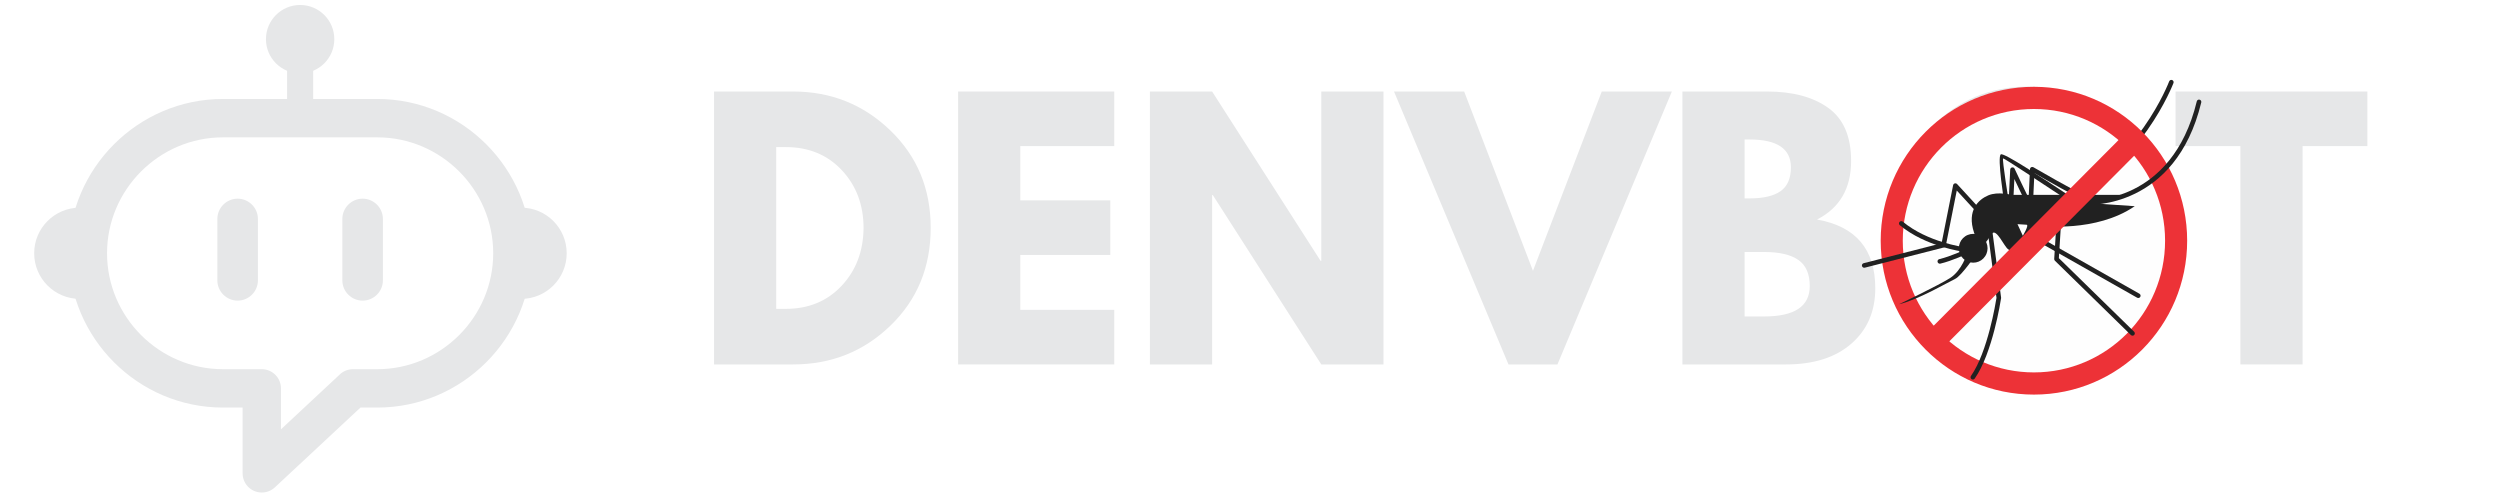
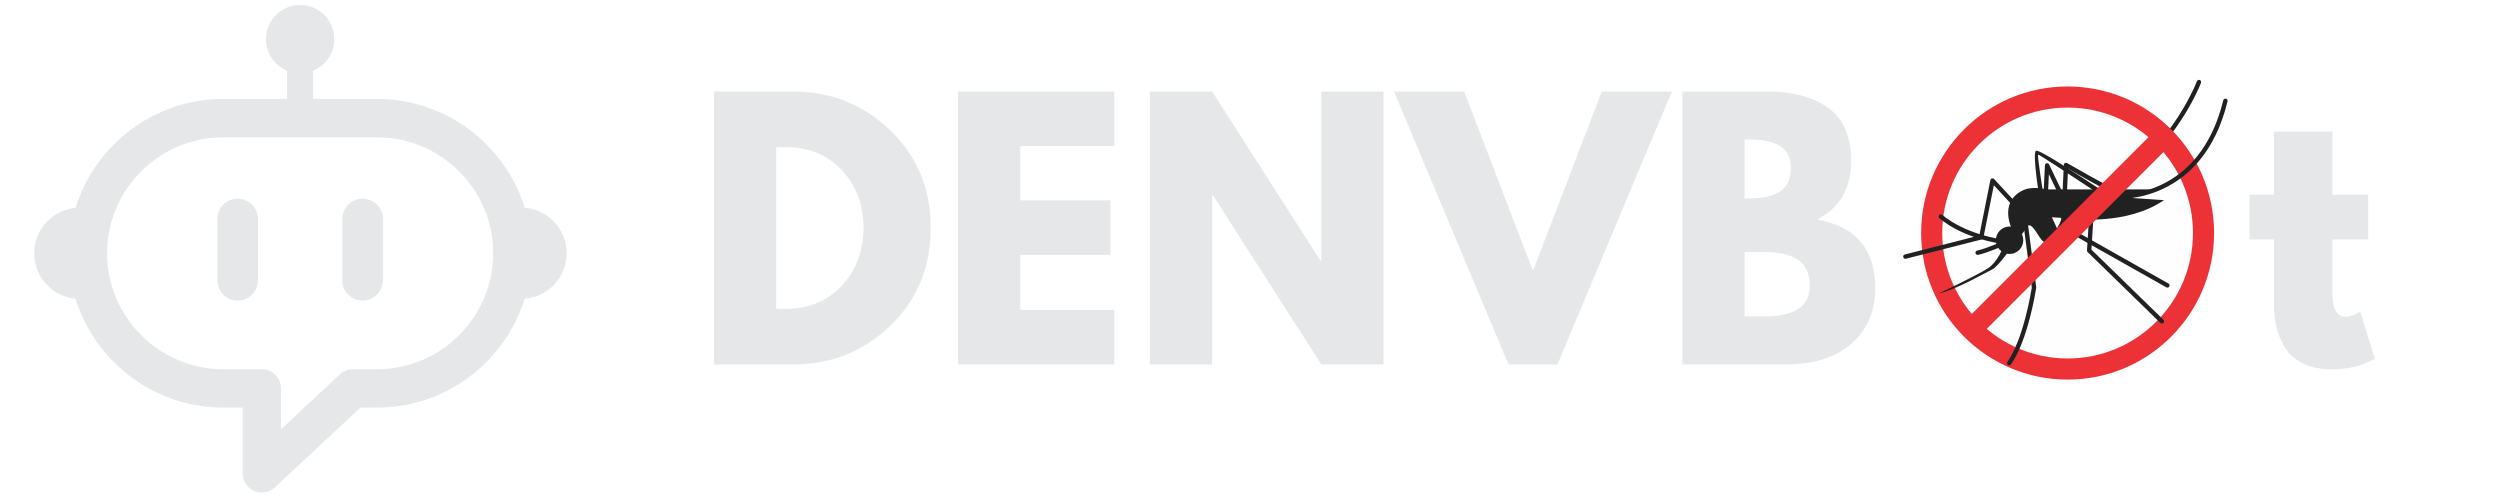
<svg xmlns="http://www.w3.org/2000/svg" width="1000" zoomAndPan="magnify" viewBox="0 0 750 150" height="200" preserveAspectRatio="xMidYMid meet" version="1.0">
  <defs>
    <g />
-     <clipPath id="42bd62f002">
+     <clipPath id="753854c31a">
      <path d="M 79 1.445 L 101 1.445 L 101 23 L 79 23 Z M 79 1.445 " clip-rule="nonzero" />
    </clipPath>
-     <clipPath id="dd5d4ba10d">
+     <clipPath id="10e3029c41">
      <path d="M 10.254 62 L 24 62 L 24 90 L 10.254 90 Z M 10.254 62 " clip-rule="nonzero" />
    </clipPath>
-     <clipPath id="98677043f4">
+     <clipPath id="33e9762ff4">
      <path d="M 156 62 L 170.004 62 L 170.004 90 L 156 90 Z M 156 62 " clip-rule="nonzero" />
    </clipPath>
-     <clipPath id="53ae31c2e7">
-       <path d="M 617 23.875 L 653 23.875 L 653 61 L 617 61 Z M 617 23.875 " clip-rule="nonzero" />
+     <clipPath id="7031535e7d">
+       <path d="M 576 26 L 664 26 L 664 113.875 L 576 113.875 Z M 576 26 " clip-rule="nonzero" />
    </clipPath>
-     <clipPath id="b9c1a5a72f">
-       <path d="M 564 26 L 657 26 L 657 118.375 L 564 118.375 Z M 564 26 " clip-rule="nonzero" />
+     <clipPath id="733b445307">
+       <path d="M 627 23.875 L 661 23.875 L 661 59 L 627 59 Z M 627 23.875 " clip-rule="nonzero" />
    </clipPath>
-     <clipPath id="af8a57fc92">
-       <path d="M 625 29 L 660.488 29 L 660.488 62 L 625 62 Z M 625 29 " clip-rule="nonzero" />
+     <clipPath id="47fb791595">
+       <path d="M 576 25 L 665 25 L 665 113.875 L 576 113.875 Z M 576 25 " clip-rule="nonzero" />
    </clipPath>
-     <clipPath id="3365f3aabc">
-       <path d="M 558.488 54 L 596 54 L 596 81 L 558.488 81 Z M 558.488 54 " clip-rule="nonzero" />
+     <clipPath id="59e460b49c">
+       <path d="M 635 29 L 668.371 29 L 668.371 60 L 635 60 Z M 635 29 " clip-rule="nonzero" />
+     </clipPath>
+     <clipPath id="939a6e3e4e">
+       <path d="M 570.871 53 L 606 53 L 606 78 L 570.871 78 Z M 570.871 53 " clip-rule="nonzero" />
    </clipPath>
  </defs>
  <path fill="#e6e7e8" d="M 66.883 29.691 L 113.195 29.691 C 125.926 29.691 137.496 34.898 145.883 43.285 C 154.266 51.672 159.473 63.246 159.473 75.98 C 159.473 88.715 154.266 100.293 145.883 108.676 C 137.496 117.066 125.926 122.27 113.195 122.27 L 108.141 122.27 L 82.445 146.223 C 80.121 148.379 76.488 148.246 74.328 145.93 C 73.297 144.82 72.789 143.414 72.789 142.012 L 72.777 142.012 L 72.777 122.27 L 66.883 122.27 C 54.152 122.27 42.582 117.066 34.195 108.676 C 25.809 100.293 20.605 88.715 20.605 75.98 C 20.605 63.246 25.809 51.672 34.195 43.285 C 42.582 34.898 54.152 29.691 66.883 29.691 Z M 113.195 41.207 L 66.883 41.207 C 57.328 41.207 48.637 45.121 42.332 51.426 C 36.027 57.73 32.113 66.426 32.113 75.98 C 32.113 85.539 36.027 94.23 42.332 100.535 C 48.637 106.84 57.328 110.758 66.883 110.758 L 78.531 110.758 C 81.711 110.758 84.289 113.336 84.289 116.516 L 84.289 128.797 L 101.695 112.566 C 102.75 111.453 104.238 110.758 105.891 110.758 L 113.195 110.758 C 122.746 110.758 131.441 106.84 137.746 100.535 C 144.047 94.23 147.961 85.539 147.961 75.98 C 147.961 66.426 144.047 57.73 137.746 51.426 C 131.441 45.121 122.746 41.207 113.195 41.207 Z M 113.195 41.207 " fill-opacity="1" fill-rule="nonzero" />
  <path fill="#e6e7e8" d="M 86.125 12.289 L 93.953 12.289 L 93.953 36.039 L 86.125 36.039 Z M 86.125 12.289 " fill-opacity="1" fill-rule="evenodd" />
-   <g clip-path="url(#42bd62f002)">
+   <g clip-path="url(#753854c31a)">
    <path fill="#e6e7e8" d="M 90.039 1.492 C 95.699 1.492 100.293 6.086 100.293 11.75 C 100.293 17.414 95.699 22.008 90.039 22.008 C 84.379 22.008 79.785 17.414 79.785 11.75 C 79.785 6.086 84.379 1.492 90.039 1.492 Z M 90.039 1.492 " fill-opacity="1" fill-rule="evenodd" />
  </g>
-   <g clip-path="url(#dd5d4ba10d)">
+   <g clip-path="url(#10e3029c41)">
    <path fill="#e6e7e8" d="M 23.938 89.668 C 16.379 89.668 10.254 83.539 10.254 75.98 C 10.254 68.426 16.379 62.297 23.938 62.297 Z M 23.938 89.668 " fill-opacity="1" fill-rule="evenodd" />
  </g>
-   <g clip-path="url(#98677043f4)">
+   <g clip-path="url(#33e9762ff4)">
    <path fill="#e6e7e8" d="M 156.332 89.668 C 163.887 89.668 170.008 83.539 170.008 75.98 C 170.008 68.426 163.887 62.297 156.332 62.297 Z M 156.332 89.668 " fill-opacity="1" fill-rule="evenodd" />
  </g>
  <path fill="#e6e7e8" d="M 71.289 59.602 C 74.637 59.602 77.375 62.34 77.375 65.688 L 77.375 84.109 C 77.375 87.453 74.637 90.188 71.289 90.188 C 67.945 90.188 65.207 87.453 65.207 84.109 L 65.207 65.688 C 65.207 62.34 67.945 59.602 71.289 59.602 Z M 71.289 59.602 " fill-opacity="1" fill-rule="evenodd" />
  <path fill="#e6e7e8" d="M 108.785 59.602 L 108.789 59.602 C 112.133 59.602 114.871 62.34 114.871 65.688 L 114.871 84.109 C 114.871 87.453 112.133 90.188 108.789 90.188 L 108.785 90.188 C 105.438 90.188 102.703 87.453 102.703 84.109 L 102.703 65.688 C 102.703 62.34 105.438 59.602 108.785 59.602 Z M 108.785 59.602 " fill-opacity="1" fill-rule="evenodd" />
  <g fill="#e6e7e8" fill-opacity="1">
    <g transform="translate(208.2559, 109.33)">
      <g>
        <path d="M 5.953 -81.875 L 29.672 -81.875 C 41.047 -81.875 50.77 -77.984 58.844 -70.203 C 66.914 -62.43 70.953 -52.691 70.953 -40.984 C 70.953 -29.203 66.93 -19.426 58.891 -11.656 C 50.859 -3.883 41.117 0 29.672 0 L 5.953 0 Z M 24.609 -16.672 L 27.484 -16.672 C 34.297 -16.672 39.867 -18.969 44.203 -23.562 C 48.535 -28.164 50.738 -33.941 50.812 -40.891 C 50.812 -47.828 48.645 -53.613 44.312 -58.25 C 39.977 -62.883 34.367 -65.203 27.484 -65.203 L 24.609 -65.203 Z M 24.609 -16.672 " />
      </g>
    </g>
  </g>
  <g fill="#e6e7e8" fill-opacity="1">
    <g transform="translate(281.4801, 109.33)">
      <g>
        <path d="M 52.797 -81.875 L 52.797 -65.5 L 24.609 -65.5 L 24.609 -49.219 L 51.609 -49.219 L 51.609 -32.844 L 24.609 -32.844 L 24.609 -16.375 L 52.797 -16.375 L 52.797 0 L 5.953 0 L 5.953 -81.875 Z M 52.797 -81.875 " />
      </g>
    </g>
  </g>
  <g fill="#e6e7e8" fill-opacity="1">
    <g transform="translate(339.0276, 109.33)">
      <g>
        <path d="M 24.609 -50.812 L 24.609 0 L 5.953 0 L 5.953 -81.875 L 24.609 -81.875 L 57.156 -31.062 L 57.359 -31.062 L 57.359 -81.875 L 76.016 -81.875 L 76.016 0 L 57.359 0 L 24.812 -50.812 Z M 24.609 -50.812 " />
      </g>
    </g>
  </g>
  <g fill="#e6e7e8" fill-opacity="1">
    <g transform="translate(420.9831, 109.33)">
      <g>
        <path d="M 31.562 0 L -2.781 -81.875 L 18.266 -81.875 L 38.906 -28.078 L 59.547 -81.875 L 80.578 -81.875 L 46.25 0 Z M 31.562 0 " />
      </g>
    </g>
  </g>
  <g fill="#e6e7e8" fill-opacity="1">
    <g transform="translate(498.7714, 109.33)">
      <g>
        <path d="M 5.953 -81.875 L 31.359 -81.875 C 39.035 -81.875 45.156 -80.234 49.719 -76.953 C 54.281 -73.68 56.562 -68.375 56.562 -61.031 C 56.562 -52.82 53.156 -46.969 46.344 -43.469 C 57.988 -41.414 63.812 -34.535 63.812 -22.828 C 63.812 -15.941 61.426 -10.414 56.656 -6.25 C 51.895 -2.082 45.348 0 37.016 0 L 5.953 0 Z M 24.609 -49.812 L 26.094 -49.812 C 30.258 -49.812 33.367 -50.539 35.422 -52 C 37.473 -53.457 38.5 -55.836 38.5 -59.141 C 38.5 -64.703 34.363 -67.484 26.094 -67.484 L 24.609 -67.484 Z M 24.609 -14.391 L 30.469 -14.391 C 39.594 -14.391 44.156 -17.43 44.156 -23.516 C 44.156 -27.148 43.016 -29.758 40.734 -31.344 C 38.453 -32.938 35.031 -33.734 30.469 -33.734 L 24.609 -33.734 Z M 24.609 -14.391 " />
      </g>
    </g>
  </g>
  <g fill="#e6e7e8" fill-opacity="1">
-     <g transform="translate(564.8518, 109.33)">
+     <g transform="translate(564.8738, 109.33)">
+       <g />
+     </g>
+   </g>
+   <g fill="#e6e7e8" fill-opacity="1">
+     <g transform="translate(591.9608, 109.33)">
+       <g />
+     </g>
+   </g>
+   <g fill="#e6e7e8" fill-opacity="1">
+     <g transform="translate(619.0478, 109.33)">
+       <g />
+     </g>
+   </g>
+   <g fill="#e6e7e8" fill-opacity="1">
+     <g transform="translate(646.1348, 109.33)">
+       <g />
+     </g>
+   </g>
+   <g fill="#e6e7e8" fill-opacity="1">
+     <g transform="translate(673.2389, 109.33)">
      <g>
-         <path d="M 2.281 -40.984 C 2.281 -52.828 6.316 -62.848 14.391 -71.047 C 22.461 -79.254 32.188 -83.359 43.562 -83.359 C 55.008 -83.359 64.734 -79.27 72.734 -71.094 C 80.742 -62.926 84.75 -52.891 84.75 -40.984 C 84.75 -29.004 80.812 -18.93 72.938 -10.766 C 65.062 -2.598 55.27 1.484 43.562 1.484 C 31.594 1.484 21.719 -2.566 13.938 -10.672 C 6.164 -18.773 2.281 -28.879 2.281 -40.984 Z M 22.422 -40.984 C 22.422 -36.68 23.082 -32.758 24.406 -29.219 C 25.727 -25.688 28.039 -22.695 31.344 -20.25 C 34.656 -17.801 38.727 -16.578 43.562 -16.578 C 50.508 -16.578 55.75 -18.957 59.281 -23.719 C 62.82 -28.477 64.594 -34.234 64.594 -40.984 C 64.594 -47.66 62.789 -53.395 59.188 -58.188 C 55.582 -62.988 50.375 -65.391 43.562 -65.391 C 36.812 -65.391 31.598 -62.988 27.922 -58.188 C 24.254 -53.395 22.422 -47.66 22.422 -40.984 Z M 22.422 -40.984 " />
+         <path d="M 8.938 -50.906 L 8.938 -69.859 L 26.5 -69.859 L 26.5 -50.906 L 37.219 -50.906 L 37.219 -37.516 L 26.5 -37.516 L 26.5 -21.328 C 26.5 -16.641 27.82 -14.297 30.469 -14.297 C 31.125 -14.297 31.816 -14.426 32.547 -14.688 C 33.273 -14.945 33.836 -15.211 34.234 -15.484 L 34.828 -15.875 L 39.203 -1.688 C 35.43 0.426 31.129 1.484 26.297 1.484 C 22.984 1.484 20.133 0.906 17.75 -0.25 C 15.375 -1.406 13.57 -2.957 12.344 -4.906 C 11.125 -6.863 10.25 -8.914 9.719 -11.062 C 9.195 -13.219 8.938 -15.52 8.938 -17.969 L 8.938 -37.516 L 1.594 -37.516 L 1.594 -50.906 Z M 8.938 -50.906 " />
      </g>
    </g>
  </g>
-   <g fill="#e6e7e8" fill-opacity="1">
-     <g transform="translate(651.8675, 109.33)">
-       <g>
-         <path d="M 0.797 -65.5 L 0.797 -81.875 L 58.344 -81.875 L 58.344 -65.5 L 38.906 -65.5 L 38.906 0 L 20.25 0 L 20.25 -65.5 Z M 0.797 -65.5 " />
-       </g>
-     </g>
+   <g clip-path="url(#7031535e7d)">
+     <path fill="#fefefe" d="M 663.359 70.207 C 663.359 71.625 663.289 73.039 663.148 74.449 C 663.012 75.859 662.805 77.262 662.527 78.652 C 662.25 80.043 661.906 81.414 661.496 82.77 C 661.086 84.129 660.609 85.461 660.066 86.77 C 659.523 88.078 658.918 89.359 658.25 90.609 C 657.582 91.859 656.855 93.074 656.07 94.254 C 655.281 95.43 654.438 96.566 653.539 97.664 C 652.641 98.758 651.691 99.809 650.691 100.809 C 649.688 101.812 648.641 102.762 647.543 103.664 C 646.449 104.562 645.312 105.406 644.137 106.191 C 642.957 106.98 641.742 107.707 640.496 108.375 C 639.246 109.043 637.965 109.648 636.656 110.191 C 635.348 110.734 634.016 111.211 632.66 111.621 C 631.305 112.035 629.934 112.379 628.543 112.656 C 627.156 112.93 625.754 113.141 624.344 113.277 C 622.938 113.418 621.523 113.488 620.105 113.488 C 618.691 113.488 617.277 113.418 615.867 113.277 C 614.457 113.141 613.059 112.93 611.668 112.656 C 610.277 112.379 608.906 112.035 607.551 111.621 C 606.195 111.211 604.863 110.734 603.555 110.191 C 602.246 109.648 600.965 109.043 599.719 108.375 C 598.469 107.707 597.254 106.98 596.078 106.191 C 594.898 105.406 593.762 104.562 592.668 103.664 C 591.574 102.762 590.523 101.812 589.523 100.809 C 588.52 99.809 587.57 98.758 586.672 97.664 C 585.773 96.566 584.93 95.43 584.145 94.254 C 583.355 93.074 582.629 91.859 581.961 90.609 C 581.293 89.359 580.688 88.078 580.148 86.77 C 579.605 85.461 579.129 84.129 578.719 82.77 C 578.305 81.414 577.961 80.043 577.684 78.652 C 577.41 77.262 577.203 75.859 577.062 74.449 C 576.926 73.039 576.855 71.625 576.855 70.207 C 576.855 68.789 576.926 67.375 577.062 65.965 C 577.203 64.555 577.41 63.156 577.684 61.766 C 577.961 60.375 578.305 59 578.719 57.645 C 579.129 56.289 579.605 54.957 580.148 53.645 C 580.688 52.336 581.293 51.059 581.961 49.805 C 582.629 48.555 583.355 47.344 584.145 46.164 C 584.93 44.984 585.773 43.848 586.672 42.754 C 587.57 41.656 588.52 40.609 589.523 39.605 C 590.523 38.602 591.574 37.652 592.668 36.754 C 593.762 35.855 594.898 35.012 596.078 34.223 C 597.254 33.438 598.469 32.707 599.719 32.039 C 600.965 31.371 602.246 30.766 603.555 30.223 C 604.863 29.68 606.195 29.203 607.551 28.793 C 608.906 28.383 610.277 28.039 611.668 27.762 C 613.059 27.484 614.457 27.277 615.867 27.137 C 617.277 27 618.691 26.93 620.105 26.93 C 621.523 26.93 622.938 27 624.344 27.137 C 625.754 27.277 627.156 27.484 628.543 27.762 C 629.934 28.039 631.305 28.383 632.66 28.793 C 634.016 29.203 635.348 29.68 636.656 30.223 C 637.965 30.766 639.246 31.371 640.496 32.039 C 641.742 32.707 642.957 33.438 644.137 34.223 C 645.312 35.012 646.449 35.855 647.543 36.754 C 648.641 37.652 649.688 38.602 650.691 39.605 C 651.691 40.609 652.641 41.656 653.539 42.754 C 654.438 43.848 655.281 44.984 656.07 46.164 C 656.855 47.344 657.582 48.555 658.25 49.805 C 658.918 51.059 659.523 52.336 660.066 53.645 C 660.609 54.957 661.086 56.289 661.496 57.645 C 661.906 59 662.25 60.375 662.527 61.766 C 662.805 63.156 663.012 64.555 663.148 65.965 C 663.289 67.375 663.359 68.789 663.359 70.207 Z M 663.359 70.207 " fill-opacity="1" fill-rule="nonzero" />
  </g>
-   <path fill="#fefefe" d="M 655.246 72.523 C 655.246 74.012 655.172 75.496 655.027 76.98 C 654.883 78.461 654.664 79.93 654.375 81.391 C 654.086 82.852 653.727 84.293 653.297 85.715 C 652.867 87.141 652.367 88.539 651.801 89.914 C 651.234 91.289 650.602 92.633 649.902 93.945 C 649.203 95.258 648.441 96.535 647.617 97.77 C 646.797 99.008 645.914 100.203 644.973 101.352 C 644.031 102.504 643.039 103.605 641.992 104.656 C 640.941 105.711 639.848 106.707 638.699 107.652 C 637.555 108.598 636.367 109.48 635.133 110.309 C 633.902 111.137 632.633 111.898 631.324 112.602 C 630.02 113.305 628.68 113.938 627.312 114.508 C 625.941 115.078 624.547 115.578 623.129 116.012 C 621.711 116.441 620.277 116.805 618.824 117.094 C 617.367 117.383 615.906 117.602 614.43 117.75 C 612.953 117.895 611.477 117.969 609.996 117.969 C 608.512 117.969 607.035 117.895 605.559 117.75 C 604.086 117.602 602.621 117.383 601.168 117.094 C 599.715 116.805 598.277 116.441 596.859 116.012 C 595.441 115.578 594.047 115.078 592.68 114.508 C 591.309 113.938 589.973 113.305 588.664 112.602 C 587.355 111.898 586.086 111.137 584.855 110.309 C 583.621 109.48 582.434 108.598 581.289 107.652 C 580.145 106.707 579.047 105.711 577.996 104.656 C 576.949 103.605 575.957 102.504 575.016 101.352 C 574.074 100.203 573.195 99.008 572.371 97.77 C 571.547 96.535 570.785 95.258 570.086 93.945 C 569.391 92.633 568.758 91.289 568.188 89.914 C 567.621 88.539 567.125 87.141 566.691 85.715 C 566.262 84.293 565.902 82.852 565.613 81.391 C 565.324 79.93 565.109 78.461 564.961 76.98 C 564.816 75.496 564.746 74.012 564.746 72.523 C 564.746 71.035 564.816 69.551 564.961 68.07 C 565.109 66.59 565.324 65.117 565.613 63.66 C 565.902 62.199 566.262 60.758 566.691 59.332 C 567.125 57.91 567.621 56.508 568.188 55.133 C 568.758 53.758 569.391 52.414 570.086 51.102 C 570.785 49.789 571.547 48.516 572.371 47.277 C 573.195 46.039 574.074 44.848 575.016 43.695 C 575.957 42.547 576.949 41.445 577.996 40.391 C 579.047 39.34 580.145 38.34 581.289 37.398 C 582.434 36.453 583.621 35.566 584.855 34.742 C 586.086 33.914 587.355 33.148 588.664 32.449 C 589.973 31.746 591.309 31.109 592.68 30.543 C 594.047 29.973 595.441 29.473 596.859 29.039 C 598.277 28.605 599.715 28.246 601.168 27.957 C 602.621 27.664 604.086 27.445 605.559 27.301 C 607.035 27.156 608.512 27.082 609.996 27.082 C 611.477 27.082 612.953 27.156 614.43 27.301 C 615.906 27.445 617.367 27.664 618.824 27.957 C 620.277 28.246 621.711 28.605 623.129 29.039 C 624.547 29.473 625.941 29.973 627.312 30.543 C 628.68 31.109 630.02 31.746 631.324 32.449 C 632.633 33.148 633.902 33.914 635.133 34.742 C 636.367 35.566 637.555 36.453 638.699 37.398 C 639.848 38.34 640.941 39.34 641.992 40.391 C 643.039 41.445 644.031 42.547 644.973 43.695 C 645.914 44.848 646.797 46.039 647.617 47.277 C 648.441 48.516 649.203 49.789 649.902 51.102 C 650.602 52.414 651.234 53.758 651.801 55.133 C 652.367 56.508 652.867 57.91 653.297 59.332 C 653.727 60.758 654.086 62.199 654.375 63.66 C 654.664 65.117 654.883 66.59 655.027 68.07 C 655.172 69.551 655.246 71.035 655.246 72.523 Z M 655.246 72.523 " fill-opacity="1" fill-rule="nonzero" />
-   <g clip-path="url(#53ae31c2e7)">
-     <path fill="#212121" d="M 650.754 24.406 C 650.891 24.051 651.289 23.871 651.648 24.012 C 652 24.148 652.18 24.551 652.043 24.906 C 652.012 24.98 642.328 50.562 618.688 60.5 C 618.336 60.645 617.93 60.48 617.785 60.125 C 617.637 59.77 617.805 59.363 618.156 59.215 C 641.25 49.512 650.727 24.48 650.754 24.406 Z M 650.754 24.406 " fill-opacity="1" fill-rule="nonzero" />
+   <g clip-path="url(#733b445307)">
+     <path fill="#212121" d="M 659.066 24.383 C 659.195 24.043 659.578 23.871 659.918 24.004 C 660.258 24.137 660.426 24.52 660.297 24.859 C 660.27 24.93 651.012 49.293 628.414 58.758 C 628.078 58.895 627.691 58.734 627.551 58.398 C 627.41 58.062 627.57 57.676 627.906 57.535 C 649.98 48.289 659.039 24.449 659.066 24.383 Z M 659.066 24.383 " fill-opacity="1" fill-rule="nonzero" />
  </g>
-   <g clip-path="url(#b9c1a5a72f)">
-     <path fill="#ed3237" d="M 610.18 26.043 C 622.875 26.043 634.367 31.211 642.684 39.566 C 651.004 47.922 656.148 59.465 656.148 72.211 C 656.148 84.961 651.004 96.5 642.684 104.855 C 634.367 113.211 622.875 118.379 610.18 118.379 C 597.484 118.379 585.992 113.211 577.672 104.855 C 569.352 96.5 564.207 84.961 564.207 72.211 C 564.207 59.465 569.352 47.922 577.672 39.566 C 585.992 31.211 597.484 26.043 610.18 26.043 Z M 638 44.273 C 630.879 37.121 621.043 32.699 610.18 32.699 C 599.312 32.699 589.477 37.121 582.355 44.273 C 575.238 51.422 570.832 61.301 570.832 72.211 C 570.832 83.125 575.238 93 582.355 100.152 C 589.477 107.301 599.312 111.723 610.18 111.723 C 621.043 111.723 630.879 107.301 638 100.152 C 645.121 93 649.523 83.125 649.523 72.211 C 649.523 61.301 645.121 51.422 638 44.273 Z M 638 44.273 " fill-opacity="1" fill-rule="nonzero" />
+   <g clip-path="url(#47fb791595)">
+     <path fill="#ed3237" d="M 620.281 25.941 C 632.418 25.941 643.402 30.863 651.352 38.82 C 659.305 46.777 664.223 57.77 664.223 69.91 C 664.223 82.051 659.305 93.043 651.352 101 C 643.402 108.957 632.418 113.879 620.281 113.879 C 608.148 113.879 597.164 108.957 589.211 101 C 581.258 93.043 576.34 82.051 576.34 69.91 C 576.34 57.77 581.258 46.777 589.211 38.82 C 597.164 30.863 608.148 25.941 620.281 25.941 Z M 646.875 43.301 C 640.07 36.488 630.668 32.277 620.281 32.277 C 609.898 32.277 600.496 36.488 593.688 43.301 C 586.883 50.109 582.672 59.516 582.672 69.91 C 582.672 80.301 586.883 89.711 593.688 96.52 C 600.496 103.328 609.898 107.539 620.281 107.539 C 630.668 107.539 640.07 103.328 646.875 96.52 C 653.68 89.711 657.891 80.301 657.891 69.91 C 657.891 59.516 653.68 50.109 646.875 43.301 Z M 646.875 43.301 " fill-opacity="1" fill-rule="nonzero" />
  </g>
-   <path fill="#212121" d="M 636.273 58.469 L 603.473 58.469 C 603.473 58.469 599.402 57.383 596.504 58.598 C 593.605 59.816 589.969 63.031 592.219 69.812 C 594.473 76.59 596.246 71.723 597.586 70.074 C 598.93 68.418 601.309 74.07 602.434 74.766 C 603.559 75.461 604.898 77.547 610.961 69.113 L 612.43 67.727 C 612.43 67.727 628.746 69.855 640.43 61.859 C 630.996 61.25 629.438 61.078 629.438 61.078 C 629.438 61.078 632.727 60.555 636.273 58.469 Z M 608.016 67.422 L 605.246 67.246 L 606.848 70.723 C 606.848 70.723 608.754 67.57 608.016 67.422 Z M 608.016 67.422 " fill-opacity="1" fill-rule="evenodd" />
-   <path fill="#212121" d="M 617 65.816 C 617.02 65.434 617.348 65.141 617.727 65.164 C 618.109 65.184 618.398 65.516 618.379 65.895 L 617.66 77.445 L 640.238 99.516 C 640.512 99.785 640.516 100.223 640.254 100.496 C 639.988 100.773 639.551 100.777 639.273 100.512 L 616.484 78.23 C 616.336 78.094 616.25 77.895 616.262 77.68 Z M 617 65.816 " fill-opacity="1" fill-rule="nonzero" />
-   <path fill="#212121" d="M 609.723 67.145 C 609.543 66.809 609.668 66.387 610 66.203 C 610.336 66.02 610.754 66.145 610.938 66.48 L 614.219 72.477 L 641.824 88.113 C 642.156 88.301 642.273 88.719 642.086 89.055 C 641.902 89.387 641.48 89.504 641.148 89.316 L 613.414 73.613 C 613.285 73.551 613.172 73.453 613.098 73.316 C 613.094 73.301 610.066 67.777 609.723 67.145 Z M 609.723 67.145 " fill-opacity="1" fill-rule="nonzero" />
-   <path fill="#212121" d="M 596.188 68.422 C 596.137 68.043 596.406 67.695 596.781 67.645 C 597.16 67.594 597.508 67.863 597.559 68.242 L 600.328 89.277 C 600.336 89.352 600.332 89.43 600.32 89.5 C 600.211 90.203 597.762 105.965 592.418 113.578 C 592.199 113.895 591.766 113.969 591.453 113.75 C 591.141 113.527 591.066 113.094 591.289 112.781 C 596.324 105.598 598.734 90.707 598.945 89.359 Z M 596.188 68.422 " fill-opacity="1" fill-rule="nonzero" />
-   <path fill="#212121" d="M 596.266 74.48 C 596.266 74.766 596.238 75.047 596.184 75.324 C 596.129 75.605 596.047 75.875 595.938 76.137 C 595.828 76.398 595.699 76.648 595.539 76.883 C 595.383 77.121 595.203 77.34 595.004 77.539 C 594.805 77.742 594.586 77.918 594.352 78.078 C 594.117 78.234 593.867 78.367 593.609 78.477 C 593.348 78.586 593.078 78.668 592.801 78.723 C 592.523 78.777 592.242 78.805 591.961 78.805 C 591.676 78.805 591.398 78.777 591.121 78.723 C 590.844 78.668 590.574 78.586 590.312 78.477 C 590.051 78.367 589.801 78.234 589.566 78.078 C 589.332 77.918 589.113 77.742 588.914 77.539 C 588.715 77.34 588.535 77.121 588.379 76.883 C 588.223 76.648 588.09 76.398 587.98 76.137 C 587.875 75.875 587.793 75.605 587.738 75.324 C 587.68 75.047 587.652 74.766 587.652 74.48 C 587.652 74.199 587.68 73.918 587.738 73.637 C 587.793 73.359 587.875 73.09 587.98 72.828 C 588.09 72.562 588.223 72.316 588.379 72.078 C 588.535 71.844 588.715 71.625 588.914 71.426 C 589.113 71.223 589.332 71.043 589.566 70.887 C 589.801 70.727 590.051 70.594 590.312 70.488 C 590.574 70.379 590.844 70.297 591.121 70.242 C 591.398 70.184 591.676 70.156 591.961 70.156 C 592.242 70.156 592.523 70.184 592.801 70.242 C 593.078 70.297 593.348 70.379 593.609 70.488 C 593.867 70.594 594.117 70.727 594.352 70.887 C 594.586 71.043 594.805 71.223 595.004 71.426 C 595.203 71.625 595.383 71.844 595.539 72.078 C 595.699 72.316 595.828 72.562 595.938 72.828 C 596.047 73.09 596.129 73.359 596.184 73.637 C 596.238 73.918 596.266 74.199 596.266 74.48 Z M 596.266 74.48 " fill-opacity="1" fill-rule="nonzero" />
-   <path fill="#212121" d="M 602.66 60.707 C 602.719 61.082 602.461 61.438 602.086 61.5 C 601.711 61.559 601.355 61.301 601.297 60.922 C 601.289 60.883 599.059 46.969 600.258 46.301 C 601.219 45.766 612.84 53.465 620.098 58.273 L 620.102 58.277 C 622.309 59.738 624.109 60.934 624.98 61.492 C 625.301 61.695 625.395 62.125 625.191 62.445 C 624.988 62.77 624.559 62.863 624.238 62.66 C 623.211 62 621.469 60.844 619.34 59.434 C 612.348 54.797 601.16 47.383 600.93 47.516 C 600.57 47.715 602.652 60.668 602.66 60.707 Z M 602.66 60.707 " fill-opacity="1" fill-rule="nonzero" />
-   <path fill="#212121" d="M 604.008 59.848 C 603.992 60.23 603.668 60.527 603.285 60.508 C 602.906 60.488 602.613 60.164 602.629 59.781 L 603.062 50.875 C 603.078 50.492 603.406 50.195 603.785 50.215 C 604.047 50.227 604.27 50.387 604.375 50.609 C 604.391 50.633 608.508 59.379 608.742 59.734 C 608.953 60.051 608.867 60.484 608.551 60.695 C 608.23 60.91 607.801 60.824 607.59 60.504 C 607.402 60.227 605.566 56.359 604.309 53.703 Z M 604.008 59.848 " fill-opacity="1" fill-rule="nonzero" />
-   <path fill="#212121" d="M 609.98 59.281 C 609.965 59.66 609.645 59.957 609.262 59.941 C 608.883 59.926 608.586 59.602 608.602 59.219 L 608.992 50.746 C 609.008 50.363 609.328 50.066 609.711 50.082 C 609.824 50.086 609.934 50.121 610.027 50.176 C 610.066 50.195 623.516 58.008 625.91 58.809 C 626.27 58.93 626.465 59.32 626.348 59.684 C 626.227 60.047 625.836 60.246 625.477 60.125 C 623.348 59.414 613.484 53.77 610.32 51.945 Z M 609.98 59.281 " fill-opacity="1" fill-rule="nonzero" />
-   <path fill="#212121" d="M 589.09 74.121 C 589.469 74.172 589.73 74.523 589.68 74.902 C 589.629 75.281 589.277 75.547 588.902 75.496 C 588.871 75.488 577.672 73.992 569.945 67.566 C 569.652 67.32 569.613 66.879 569.855 66.586 C 570.098 66.289 570.535 66.25 570.828 66.492 C 578.25 72.668 589.059 74.117 589.09 74.121 Z M 589.09 74.121 " fill-opacity="1" fill-rule="nonzero" />
-   <path fill="#212121" d="M 589.703 74.828 C 590.051 74.672 590.461 74.824 590.617 75.172 C 590.777 75.52 590.625 75.93 590.277 76.09 C 590.266 76.098 585.539 78.293 582.098 79.09 C 581.723 79.176 581.355 78.941 581.27 78.57 C 581.184 78.195 581.414 77.824 581.789 77.738 C 585.094 76.973 589.691 74.836 589.703 74.828 Z M 589.703 74.828 " fill-opacity="1" fill-rule="nonzero" />
-   <g clip-path="url(#af8a57fc92)">
-     <path fill="#212121" d="M 626.445 61.422 C 626.066 61.406 625.77 61.086 625.781 60.703 C 625.797 60.32 626.113 60.02 626.496 60.035 C 626.566 60.039 651.555 61.312 659.035 30.402 C 659.125 30.031 659.496 29.805 659.867 29.895 C 660.238 29.984 660.469 30.359 660.379 30.73 C 652.625 62.75 626.523 61.422 626.445 61.422 Z M 626.445 61.422 " fill-opacity="1" fill-rule="nonzero" />
+   <path fill="#212121" d="M 645.227 56.82 L 613.871 56.82 C 613.871 56.82 609.984 55.785 607.211 56.945 C 604.441 58.105 600.965 61.168 603.117 67.625 C 605.27 74.078 606.965 69.445 608.246 67.871 C 609.527 66.297 611.805 71.68 612.879 72.344 C 613.953 73.004 615.234 74.988 621.027 66.961 L 622.434 65.637 C 622.434 65.637 638.027 67.664 649.195 60.051 C 640.18 59.469 638.691 59.305 638.691 59.305 C 638.691 59.305 641.832 58.809 645.227 56.82 Z M 618.215 65.348 L 615.566 65.18 L 617.098 68.492 C 617.098 68.492 618.918 65.492 618.215 65.348 Z M 618.215 65.348 " fill-opacity="1" fill-rule="evenodd" />
+   <path fill="#212121" d="M 626.801 63.816 C 626.82 63.453 627.133 63.176 627.5 63.195 C 627.863 63.219 628.141 63.531 628.117 63.895 L 627.434 74.895 L 649.016 95.914 C 649.277 96.168 649.281 96.586 649.027 96.848 C 648.773 97.109 648.355 97.117 648.094 96.863 L 626.309 75.641 C 626.168 75.512 626.086 75.324 626.098 75.117 Z M 626.801 63.816 " fill-opacity="1" fill-rule="nonzero" />
+   <path fill="#212121" d="M 619.848 65.082 C 619.676 64.762 619.793 64.359 620.109 64.188 C 620.434 64.012 620.832 64.133 621.004 64.453 L 624.145 70.164 L 650.531 85.055 C 650.848 85.23 650.961 85.633 650.781 85.949 C 650.605 86.266 650.203 86.379 649.887 86.199 L 623.375 71.242 C 623.254 71.184 623.145 71.09 623.074 70.961 C 623.066 70.945 620.176 65.688 619.848 65.082 Z M 619.848 65.082 " fill-opacity="1" fill-rule="nonzero" />
+   <path fill="#212121" d="M 606.91 66.301 C 606.863 65.938 607.117 65.609 607.477 65.562 C 607.84 65.512 608.168 65.77 608.219 66.129 L 610.863 86.164 C 610.875 86.234 610.871 86.305 610.859 86.375 C 610.754 87.047 608.414 102.055 603.305 109.309 C 603.094 109.609 602.684 109.68 602.383 109.469 C 602.086 109.262 602.016 108.848 602.227 108.547 C 607.039 101.707 609.344 87.527 609.543 86.242 Z M 606.91 66.301 " fill-opacity="1" fill-rule="nonzero" />
+   <path fill="#212121" d="M 606.984 72.07 C 606.984 72.344 606.957 72.609 606.906 72.875 C 606.852 73.141 606.773 73.398 606.672 73.648 C 606.566 73.898 606.441 74.137 606.289 74.359 C 606.141 74.586 605.969 74.793 605.777 74.984 C 605.586 75.176 605.379 75.348 605.156 75.496 C 604.93 75.645 604.691 75.773 604.441 75.875 C 604.191 75.98 603.938 76.059 603.672 76.109 C 603.406 76.164 603.137 76.191 602.867 76.191 C 602.598 76.191 602.328 76.164 602.066 76.109 C 601.801 76.059 601.543 75.98 601.293 75.875 C 601.043 75.773 600.805 75.645 600.582 75.496 C 600.355 75.348 600.148 75.176 599.957 74.984 C 599.766 74.793 599.594 74.586 599.445 74.359 C 599.297 74.137 599.168 73.898 599.066 73.648 C 598.961 73.398 598.883 73.141 598.832 72.875 C 598.777 72.609 598.75 72.344 598.75 72.07 C 598.75 71.801 598.777 71.535 598.832 71.27 C 598.883 71.004 598.961 70.746 599.066 70.496 C 599.168 70.246 599.297 70.008 599.445 69.785 C 599.594 69.559 599.766 69.352 599.957 69.16 C 600.148 68.969 600.355 68.797 600.582 68.648 C 600.805 68.496 601.043 68.371 601.293 68.266 C 601.543 68.164 601.801 68.086 602.066 68.031 C 602.328 67.98 602.598 67.953 602.867 67.953 C 603.137 67.953 603.406 67.98 603.672 68.031 C 603.938 68.086 604.191 68.164 604.441 68.266 C 604.691 68.371 604.93 68.496 605.156 68.648 C 605.379 68.797 605.586 68.969 605.777 69.16 C 605.969 69.352 606.141 69.559 606.289 69.785 C 606.441 70.008 606.566 70.246 606.672 70.496 C 606.773 70.746 606.852 71.004 606.906 71.27 C 606.957 71.535 606.984 71.801 606.984 72.07 Z M 606.984 72.07 " fill-opacity="1" fill-rule="nonzero" />
+   <path fill="#212121" d="M 613.094 58.953 C 613.152 59.312 612.906 59.648 612.547 59.707 C 612.188 59.766 611.848 59.52 611.793 59.16 C 611.785 59.121 609.652 45.871 610.801 45.234 C 611.719 44.723 622.824 52.055 629.762 56.637 L 629.766 56.637 C 631.875 58.027 633.598 59.168 634.43 59.699 C 634.738 59.895 634.828 60.301 634.633 60.609 C 634.438 60.918 634.027 61.008 633.723 60.812 C 632.738 60.184 631.074 59.082 629.035 57.738 C 622.355 53.324 611.66 46.266 611.441 46.387 C 611.098 46.578 613.09 58.918 613.094 58.953 Z M 613.094 58.953 " fill-opacity="1" fill-rule="nonzero" />
+   <path fill="#212121" d="M 614.383 58.133 C 614.367 58.5 614.059 58.781 613.695 58.762 C 613.332 58.746 613.051 58.438 613.066 58.07 L 613.48 49.59 C 613.496 49.223 613.809 48.941 614.172 48.957 C 614.422 48.973 614.633 49.125 614.734 49.336 C 614.746 49.359 618.688 57.691 618.91 58.027 C 619.113 58.328 619.031 58.742 618.727 58.941 C 618.422 59.148 618.012 59.066 617.809 58.758 C 617.629 58.492 615.875 54.812 614.672 52.281 Z M 614.383 58.133 " fill-opacity="1" fill-rule="nonzero" />
+   <path fill="#212121" d="M 620.094 57.594 C 620.078 57.957 619.77 58.238 619.406 58.223 C 619.043 58.211 618.758 57.902 618.773 57.535 L 619.148 49.465 C 619.16 49.102 619.469 48.816 619.836 48.836 C 619.945 48.84 620.047 48.871 620.137 48.922 C 620.176 48.945 633.031 56.383 635.316 57.145 C 635.664 57.262 635.852 57.633 635.738 57.98 C 635.621 58.324 635.25 58.512 634.902 58.398 C 632.871 57.719 623.441 52.348 620.418 50.609 Z M 620.094 57.594 " fill-opacity="1" fill-rule="nonzero" />
+   <path fill="#212121" d="M 600.125 71.727 C 600.484 71.777 600.738 72.109 600.688 72.473 C 600.637 72.836 600.305 73.086 599.945 73.035 C 599.914 73.031 589.211 71.605 581.828 65.484 C 581.547 65.25 581.508 64.832 581.738 64.551 C 581.973 64.27 582.391 64.23 582.672 64.465 C 589.762 70.344 600.094 71.723 600.125 71.727 Z M 600.125 71.727 " fill-opacity="1" fill-rule="nonzero" />
+   <path fill="#212121" d="M 600.711 72.402 C 601.043 72.25 601.434 72.398 601.586 72.727 C 601.738 73.062 601.59 73.453 601.262 73.602 C 601.246 73.609 596.73 75.703 593.441 76.461 C 593.082 76.543 592.73 76.32 592.648 75.965 C 592.566 75.609 592.789 75.254 593.145 75.172 C 596.305 74.441 600.699 72.41 600.711 72.402 Z M 600.711 72.402 " fill-opacity="1" fill-rule="nonzero" />
+   <g clip-path="url(#59e460b49c)">
+     <path fill="#212121" d="M 635.832 59.633 C 635.469 59.621 635.184 59.312 635.195 58.949 C 635.211 58.586 635.516 58.301 635.879 58.312 C 635.949 58.316 659.828 59.531 666.98 30.094 C 667.066 29.738 667.422 29.523 667.777 29.609 C 668.129 29.695 668.348 30.051 668.262 30.402 C 660.855 60.898 635.902 59.637 635.832 59.633 Z M 635.832 59.633 " fill-opacity="1" fill-rule="nonzero" />
  </g>
-   <g clip-path="url(#3365f3aabc)">
-     <path fill="#212121" d="M 594.957 63.734 C 595.215 64.016 595.199 64.457 594.914 64.715 C 594.637 64.973 594.199 64.957 593.941 64.672 L 587.031 57.16 L 583.746 73.684 C 583.691 73.961 583.477 74.168 583.219 74.227 L 559.438 80.305 C 559.066 80.398 558.691 80.176 558.594 79.805 C 558.504 79.43 558.727 79.051 559.094 78.957 L 582.473 72.98 L 585.938 55.551 C 585.965 55.41 586.035 55.277 586.148 55.176 C 586.43 54.914 586.867 54.934 587.125 55.215 Z M 594.957 63.734 " fill-opacity="1" fill-rule="nonzero" />
+   <g clip-path="url(#939a6e3e4e)">
+     <path fill="#212121" d="M 605.734 61.836 C 605.98 62.105 605.961 62.523 605.695 62.77 C 605.426 63.016 605.008 63 604.762 62.73 L 598.156 55.574 L 595.016 71.312 C 594.965 71.578 594.762 71.773 594.516 71.828 L 571.781 77.617 C 571.426 77.707 571.066 77.492 570.977 77.141 C 570.887 76.785 571.102 76.426 571.453 76.336 L 593.801 70.645 L 597.109 54.043 C 597.137 53.91 597.207 53.785 597.312 53.684 C 597.582 53.438 598 53.453 598.246 53.723 Z M 605.734 61.836 " fill-opacity="1" fill-rule="nonzero" />
  </g>
-   <path fill="#212121" d="M 590.078 76.152 C 590.078 76.152 588.562 81.152 585.016 83.414 C 581.465 85.672 569.695 91.277 569.695 91.277 C 575.473 89.938 584.957 84.391 586.531 83.672 C 588.434 82.805 593.02 76.066 593.02 76.066 Z M 590.078 76.152 " fill-opacity="1" fill-rule="evenodd" />
-   <path fill="#ed3237" d="M 642.684 44.273 L 582.355 104.855 L 577.672 100.152 L 638 39.566 Z M 642.684 44.273 " fill-opacity="1" fill-rule="nonzero" />
+   <path fill="#212121" d="M 601.07 73.664 C 601.07 73.664 599.621 78.426 596.23 80.578 C 592.836 82.73 581.586 88.07 581.586 88.07 C 587.109 86.793 596.172 81.508 597.676 80.824 C 599.496 80 603.883 73.582 603.883 73.582 Z M 601.07 73.664 " fill-opacity="1" fill-rule="evenodd" />
+   <path fill="#ed3237" d="M 651.352 43.301 L 593.688 101 L 589.211 96.52 L 646.875 38.82 Z M 651.352 43.301 " fill-opacity="1" fill-rule="nonzero" />
</svg>
